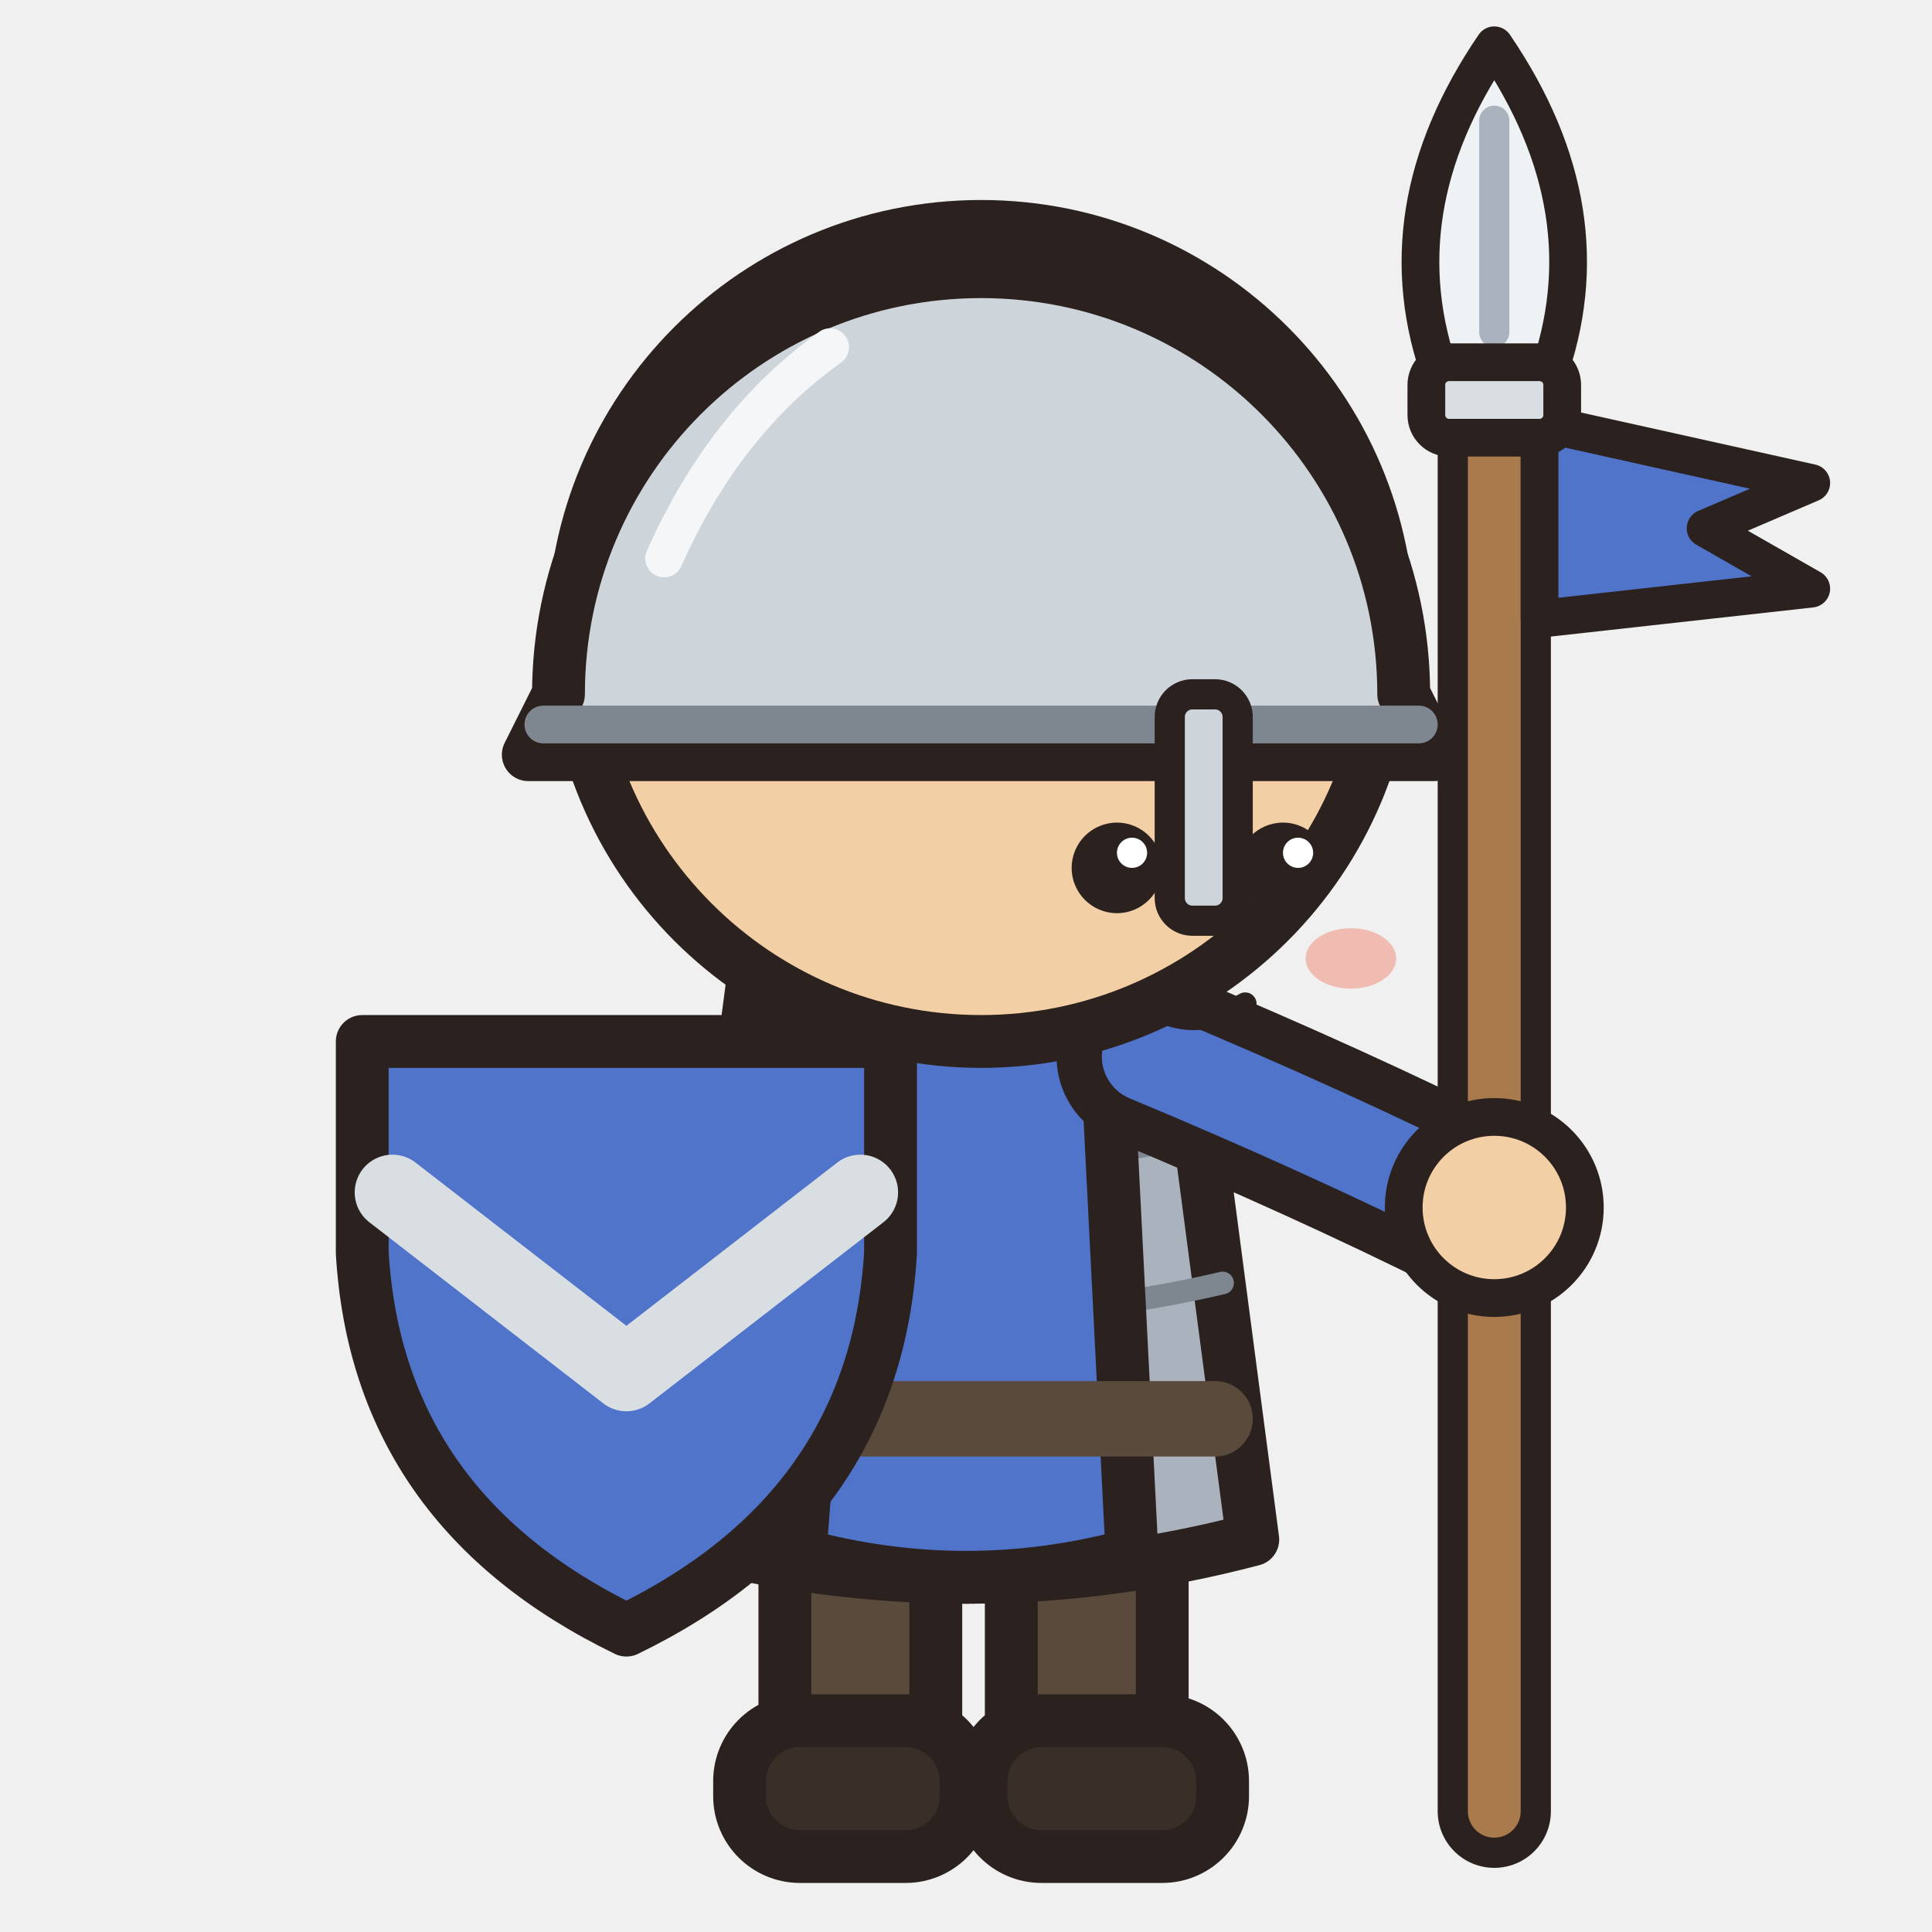
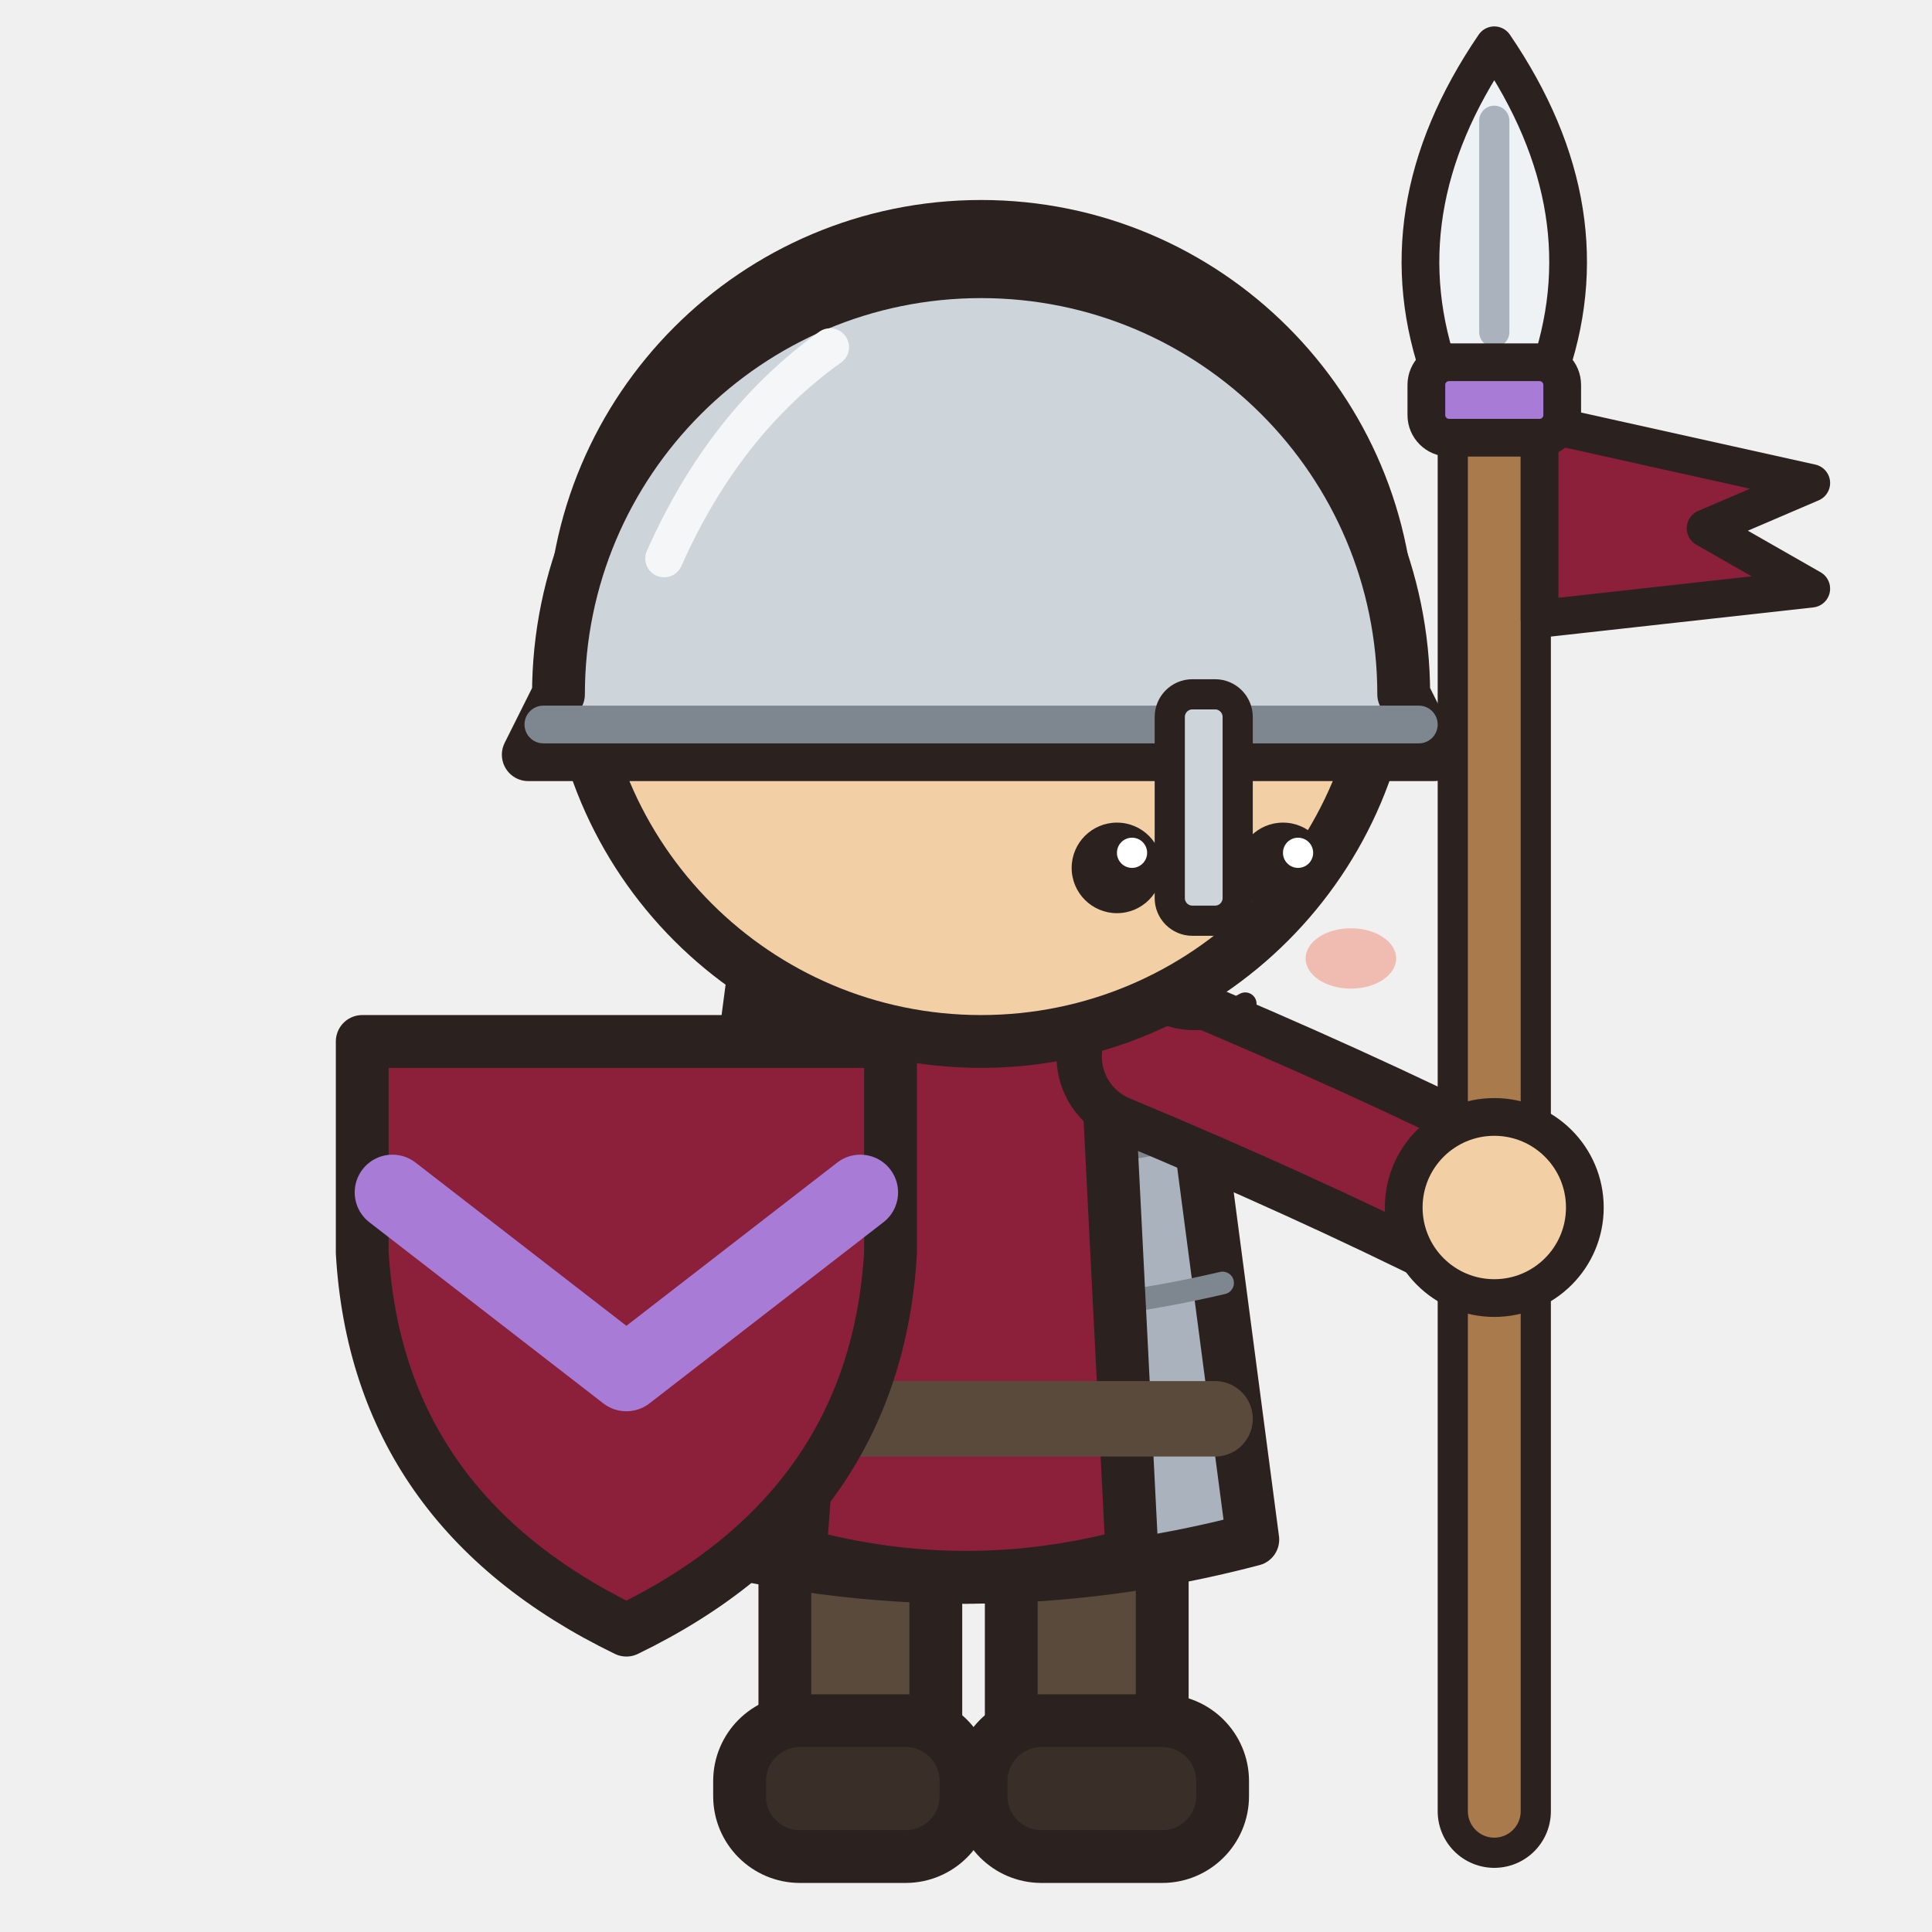
<svg xmlns="http://www.w3.org/2000/svg" viewBox="0 0 256 256" width="256" height="256">
  <g stroke="#2b2220" stroke-width="7" stroke-linejoin="round" stroke-linecap="round">
    <rect x="104" y="196" width="20" height="40" rx="4" fill="#5a4a3c" />
    <rect x="98" y="228" width="30" height="18" rx="8" fill="#3a2e28" />
    <rect x="134" y="196" width="20" height="40" rx="4" fill="#5a4a3c" />
    <rect x="130" y="228" width="32" height="18" rx="8" fill="#3a2e28" />
    <path d="M100 128 Q128 118 156 128 L166 204 Q128 214 90 204 Z" fill="#aab3bd" />
    <path d="M96 150 Q128 158 160 150 M94 170 Q128 178 162 170" fill="none" stroke="#7e8790" stroke-width="3" />
-     <path d="M112 127 L146 127 L150 206 Q128 212 106 206 Z" fill="#4f74c9" />
+     <path d="M112 127 L146 127 L150 206 Q128 212 106 206 Z" fill="#8c1f3a" />
    <path d="M95 188 L161 188" stroke="#5a4a3c" stroke-width="10" />
    <line x1="198" y1="52" x2="198" y2="240" stroke="#2b2220" stroke-width="15" />
    <line x1="198" y1="52" x2="198" y2="240" stroke="#a87a4c" stroke-width="7" />
-     <path d="M204 56 L240 64 L226 70 L240 78 L204 82 Z" fill="#4f74c9" stroke-width="5" />
+     <path d="M204 56 L240 64 L226 70 L240 78 L204 82 Z" fill="#8c1f3a" stroke-width="5" />
    <path d="M198 6 Q213 28 205 50 L191 50 Q183 28 198 6 Z" fill="#eef2f5" stroke-width="5" />
    <path d="M198 16 L198 44" stroke="#aab3bd" stroke-width="4" />
-     <rect x="189" y="48" width="18" height="10" rx="3" fill="#d9dee3" stroke-width="5" />
+     <rect x="189" y="48" width="18" height="10" rx="3" fill="#a77bd6" stroke-width="5" />
    <path d="M152 140 Q176 150 196 160" fill="none" stroke="#2b2220" stroke-width="24" />
-     <path d="M152 140 Q176 150 196 160" fill="none" stroke="#4f74c9" stroke-width="12" />
+     <path d="M152 140 Q176 150 196 160" fill="none" stroke="#8c1f3a" stroke-width="12" />
    <circle cx="198" cy="160" r="12" fill="#f3cfa6" stroke-width="5" />
-     <path d="M48 138 L118 138 L118 166 Q116 200 83 216 Q50 200 48 166 Z" fill="#4f74c9" />
-     <path d="M52 158 L83 182 L114 158" fill="none" stroke="#d9dee3" stroke-width="10" />
+     <path d="M48 138 L118 138 L118 166 Q116 200 83 216 Q50 200 48 166 Z" fill="#8c1f3a" />
+     <path d="M52 158 L83 182 L114 158" fill="none" stroke="#a77bd6" stroke-width="10" />
    <circle cx="130" cy="84" r="54" fill="#f3cfa6" />
    <path d="M74 92 A56 56 0 0 1 186 92 L190 100 L70 100 Z" fill="#cdd4da" />
    <path d="M88 74 Q96 56 110 46" fill="none" stroke="#f4f6f8" stroke-width="5" />
    <path d="M72 96 L188 96" stroke="#7e8790" stroke-width="5" />
    <rect x="155" y="92" width="9" height="30" rx="3" fill="#cdd4da" stroke-width="4" />
  </g>
  <circle cx="148" cy="115" r="6" fill="#2b2220" />
  <circle cx="170" cy="115" r="6" fill="#2b2220" />
  <circle cx="150" cy="113" r="2" fill="#fff" />
  <circle cx="172" cy="113" r="2" fill="#fff" />
  <ellipse cx="179" cy="127" rx="6" ry="4" fill="#f09a88" opacity="0.6" />
  <path d="M152 133 Q158 137 165 133" fill="none" stroke="#2b2220" stroke-width="3" stroke-linecap="round" />
</svg>
